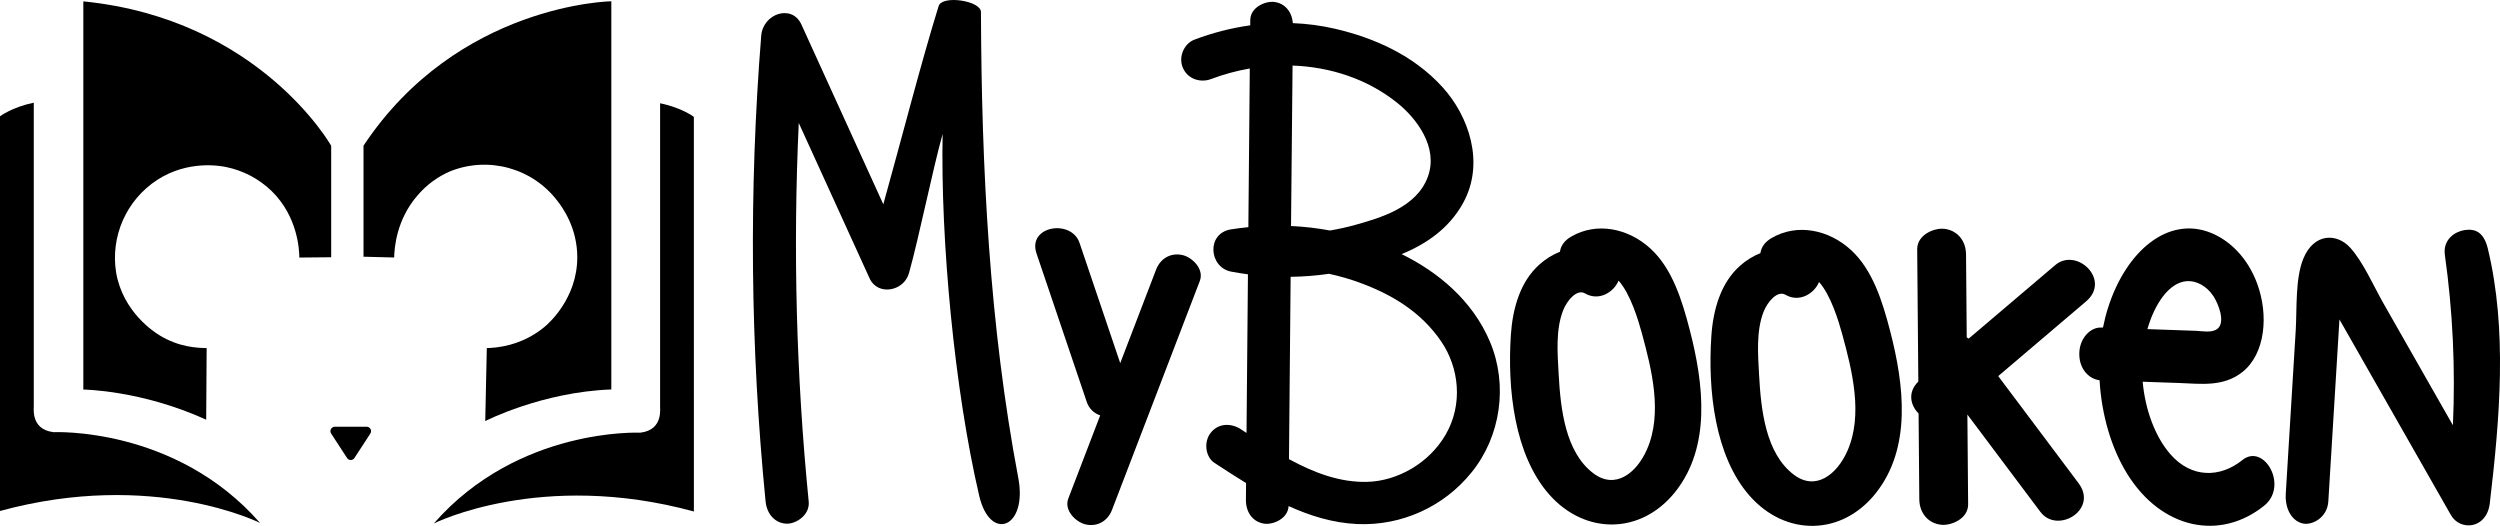
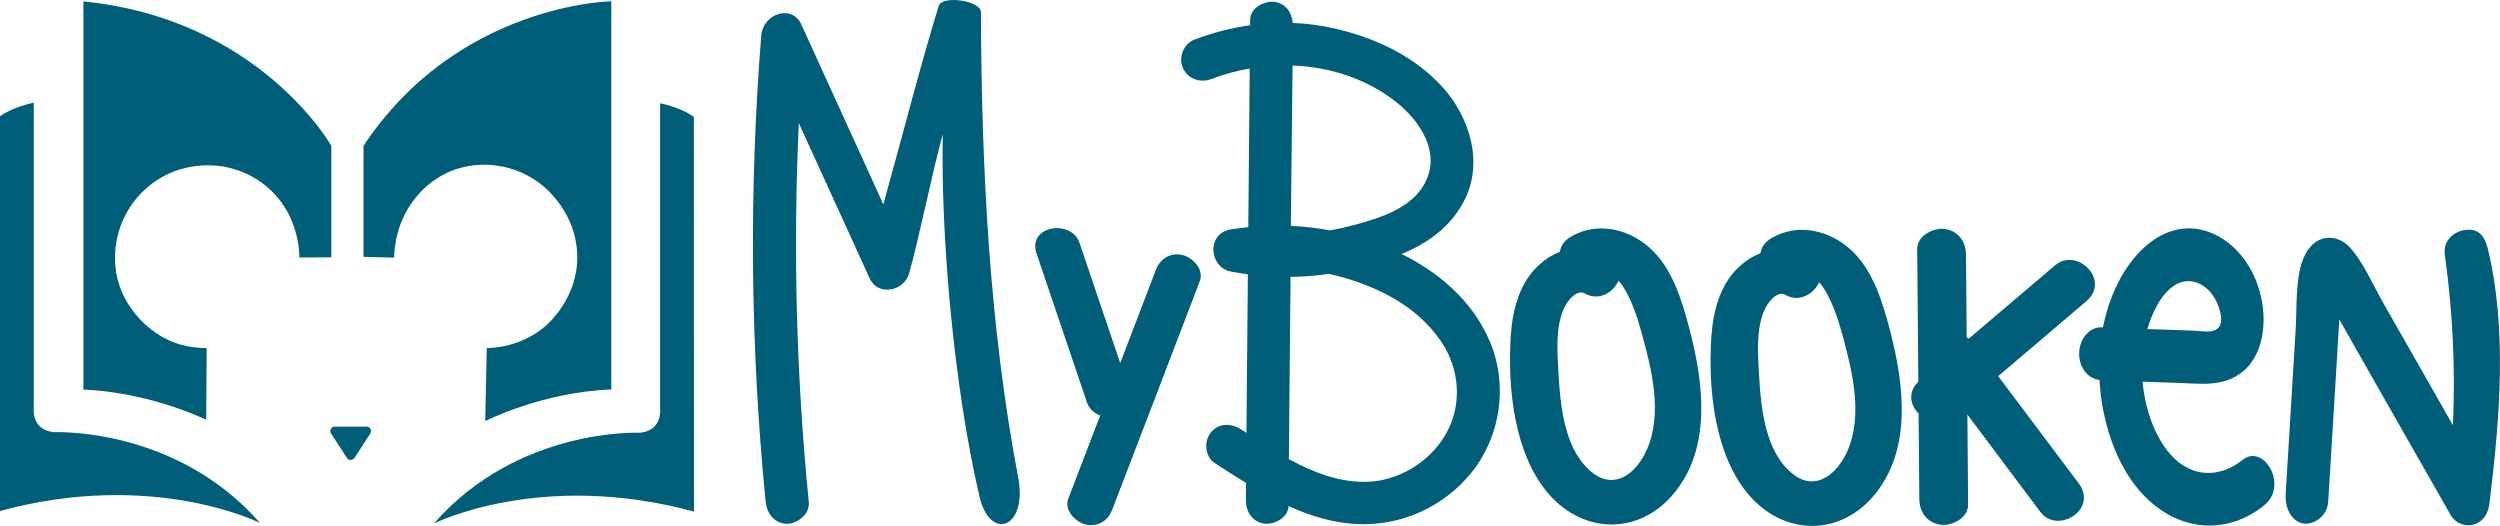
- <svg xmlns="http://www.w3.org/2000/svg" viewBox="0 0 1762.57 370.76">
-   <g id="Layer_4" data-name="Layer 4">
-     <path d="M229.7,571.64c-6.67-.12-19.53-.55-33.42-9.12-3.55-2.18-25.57-16.27-30.4-44.06a65.61,65.61,0,0,1,28.88-65.34c21.89-14.2,44.61-9.94,48.62-9.12a64.73,64.73,0,0,1,31.91,16.72c18.85,18.26,19.69,42,19.75,47.1l22.46-.21V429S267,339.58,142.75,327.21V600.89s40.69.33,86.62,21.25Z" transform="translate(-84 -326.24)" />
-     <path d="M401.41,447a62.62,62.62,0,0,0-22.79,16.72c-15.27,17.35-16.57,37.56-16.72,44.06l-21.61-.55V428.93C406.81,328.77,515,327.13,515,327.13V600.81c-49,1.81-88.89,22.29-88.89,22.29l1.1-51.46c5.8-.1,24.41-1.17,41-15.19,2.54-2.15,22.69-19.75,22.79-48.63.07-21.06-10.57-35.44-13.68-39.51a64.78,64.78,0,0,0-76-21.27Z" transform="translate(-84 -326.24)" />
-     <path d="M333.88,649.16l11.23-17.27a3.1,3.1,0,0,0-2.59-4.79H320.05a3.1,3.1,0,0,0-2.6,4.79l11.24,17.27A3.1,3.1,0,0,0,333.88,649.16Z" transform="translate(-84 -326.24)" />
-     <path d="M84,408.25s8.27-6.37,23.81-9.62v213c.33,1.08-3,17.35,14,19.31,0,0,85.94-4.13,145.53,64,0,0-75.3-37.94-183.35-8.44Z" transform="translate(-84 -326.24)" />
-     <path d="M573.19,408.64s-8.27-6.37-23.8-9.62V612c-.34,1.07,3,17.34-14,19.3,0,0-85.93-4.13-145.53,64,0,0,75.3-37.94,183.35-8.44Z" transform="translate(-84 -326.24)" />
+ <svg xmlns="http://www.w3.org/2000/svg" version="1.1" id="Livello_1" x="0px" y="0px" viewBox="0 0 1762.6 370.8" style="enable-background:new 0 0 1762.6 370.8;" xml:space="preserve">
+   <style type="text/css">
+ 	.st0{fill:#005E79;}
+ </style>
+   <g id="Layer_4">
+     <path class="st0" d="M145.7,245.4c-6.7-0.1-19.5-0.5-33.4-9.1c-3.6-2.2-25.6-16.3-30.4-44.1c-4.1-25.6,7.2-51.2,28.9-65.3   c21.9-14.2,44.6-9.9,48.6-9.1c12,2.4,23.1,8.2,31.9,16.7c18.9,18.3,19.7,42,19.8,47.1l22.5-0.2v-78.6c0,0-50.5-89.4-174.8-101.8   v273.7c0,0,40.7,0.3,86.6,21.2L145.7,245.4z" />
+     <path class="st0" d="M317.4,120.8c-8.8,3.8-16.6,9.5-22.8,16.7c-15.3,17.4-16.6,37.6-16.7,44.1l-21.6-0.5v-78.3   C322.8,2.5,431,0.9,431,0.9v273.7c-49,1.8-88.9,22.3-88.9,22.3l1.1-51.5c5.8-0.1,24.4-1.2,41-15.2c2.5-2.2,22.7-19.8,22.8-48.6   c0.1-21.1-10.6-35.4-13.7-39.5C375.7,118.6,344.5,109.9,317.4,120.8L317.4,120.8z" />
+     <path class="st0" d="M249.9,322.9l11.2-17.3c0.9-1.4,0.5-3.4-0.9-4.3c-0.5-0.3-1.1-0.5-1.7-0.5H236c-1.7,0-3.1,1.4-3.1,3.1   c0,0.6,0.2,1.2,0.5,1.7l11.2,17.3c0.9,1.4,2.9,1.8,4.3,0.9C249.3,323.6,249.6,323.3,249.9,322.9z" />
+     <path class="st0" d="M0,82c0,0,8.3-6.4,23.8-9.6v213c0.3,1.1-3,17.3,14,19.3c0,0,85.9-4.1,145.5,64c0,0-75.3-37.9-183.4-8.4L0,82z" />
+     <path class="st0" d="M489.2,82.4c0,0-8.3-6.4-23.8-9.6v213c-0.3,1.1,3,17.3-14,19.3c0,0-85.9-4.1-145.5,64c0,0,75.3-37.9,183.4-8.4   L489.2,82.4z" />
  </g>
-   <g id="Layer_6" data-name="Layer 6">
-     <path d="M801.91,663.13C781.55,555.6,776,445.07,775.6,334.71c0-7.95-27.36-12.18-29.84-4.17-12.34,39.74-26,93.16-39,139.75L649,343.5c-6.65-14.58-27.07-7.72-28.32,7.92a1842.86,1842.86,0,0,0,3.08,328.35c1,9.65,7.44,15.69,15.2,15.69,6.27,0,16.16-6,15.19-15.69a1842.51,1842.51,0,0,1-7-266.84l49.95,109.58c5.69,12.49,24.15,9.24,27.77-3.75,7.26-26,16.45-72.05,23.71-98.08-1.52,74.79,8.3,180.24,25.83,255.27C782.05,708.47,808.64,698.67,801.91,663.13Z" transform="translate(-84 -326.24)" />
-     <path d="M918.13,506.18c-8-2.06-15.81,1.69-19.08,10.22l-25.26,65.86-28.68-84.77c-5.75-17-36.94-12.07-30.33,7.47l35.49,104.87a14.79,14.79,0,0,0,9.4,9.26L837.2,677.67c-3.24,8.46,5.32,16.52,11.76,18.18,8,2.06,15.81-1.7,19.08-10.23Q899,605,929.89,524.35C933.13,515.89,924.57,507.84,918.13,506.18Z" transform="translate(-84 -326.24)" />
-     <path d="M1134.51,567.28c-12.41-29.47-37.1-49.51-62.3-61.86,17.13-7.12,33.27-17.82,43.32-36.06,15.65-28.4,3.8-61.45-14.38-81.52-20.6-22.74-48.4-34.95-76.08-41.36a158.82,158.82,0,0,0-29.6-3.93c-.63-8.24-5.76-14-13-14.93-6.06-.81-17,3.57-17,12.91l0,3.56A181.78,181.78,0,0,0,926,354.24c-7,2.65-11.38,11.86-8.1,19.68,3.48,8.29,12.67,10.81,19.9,8.07a148.27,148.27,0,0,1,27.33-7.46q-.51,55.94-1,111.87c-4.09.41-8.17.9-12.24,1.55-17.52,2.78-15.62,26.81.14,29.8q5.87,1.11,11.8,1.89l-1,111.83-4-2.62c-6.47-4.23-15.66-4.66-21.32,2.62-5.06,6.53-3.55,17,2.71,21.11,7.31,4.78,14.74,9.61,22.29,14.23,0,3.92-.07,7.84-.1,11.76-.09,9.29,5.27,15.86,13.09,16.9,6,.79,16.54-3.44,17-12.43,15.42,7,31.45,11.89,48.29,12.66a97.91,97.91,0,0,0,80.68-36.4C1142.13,633.88,1147.28,597.6,1134.51,567.28ZM995.29,372.46c26.6,1,52.77,9.36,73.93,26.4,13.12,10.56,29.16,30.93,21.45,52.05-8,21.76-33.82,29-51,33.84a175.71,175.71,0,0,1-18,4,201,201,0,0,0-27.46-3.16Zm108.06,260c-12,20.85-34.58,32.83-55,33.49-19.46.64-38-6.43-55.58-16q.59-64.27,1.16-128.54a208.72,208.72,0,0,0,27.06-2.13,162.44,162.44,0,0,1,21.54,6.22c21.94,8,43.11,20.2,57.62,41.56C1112.75,585.58,1115.54,611.28,1103.35,632.43Z" transform="translate(-84 -326.24)" />
-     <path d="M1275.32,558.86c-5.42-20.91-12.33-43.4-27.83-57.5s-37.63-18.85-55.78-8.3c-5,2.88-7.35,6.71-7.9,10.66a48.41,48.41,0,0,0-14.33,8.88c-13.59,12-19,30.79-20.28,49.74-2.53,37.89,2.4,84.53,27,112.48,25.3,28.73,64.91,28.4,88.94-1.86C1290.48,641.07,1285.16,596.84,1275.32,558.86Zm-30.21,84.35c-7.41,16.81-22.44,28.35-37.77,16.71-19.81-15-23.13-45.51-24.47-70.33-.79-14.53-2.15-30.81,3.16-44.49,2.69-6.94,9.7-15.34,15.44-12,9.63,5.6,20.17-.58,23.67-9,8.49,9.44,14,28.26,16.35,36.81C1248.47,586.48,1256.38,617.68,1245.11,643.21Z" transform="translate(-84 -326.24)" />
-     <path d="M1549.47,666.94,1492.8,591.4l62-52.72c17.75-15.09-6.72-38.37-21.82-25.53l-61,51.81a12.81,12.81,0,0,0-1.38-.88q-.24-29.26-.49-58.52c-.09-10.06-6.59-17.08-15.43-18-7-.77-19,4.18-19,14.3q.39,46.68.79,93.38c-7.68,7.53-5.63,16.74.19,22.53q.24,30.22.5,60.44c.09,10.06,6.59,17.08,15.43,18,7,.77,19-4.18,19-14.3l-.53-63.41,51.51,68.67C1534.56,703,1563.46,685.6,1549.47,666.94Z" transform="translate(-84 -326.24)" />
-     <path d="M1665,650.55c-15.86,12.77-36.08,12.82-50.76-4-10.76-12.31-17.81-31.26-19.59-51.18l25.86.9c14.81.51,31.09,3,44.61-7.87,16-12.88,18.48-40,10.19-62.37-6.7-18.09-19.26-30.26-32.53-35.62-30-12.12-59.7,12.46-72.56,52.85a125,125,0,0,0-3.55,13.92l-1.52,0c-7.06-.24-15.19,7.26-15.19,18.61s7.48,17.77,14.29,18.52c1.38,24.28,8.3,48,19.53,66.08,24.12,38.88,65.39,47.44,96.56,22.34C1697.71,668.71,1680.08,638.43,1665,650.55Zm-39.11-126.1c6.62-.41,13.79,3.34,18.59,10.54,3.5,5.24,8.87,18.63,2.73,23.17-4.06,3-10.77,1.45-15,1.31l-21.85-.76-12.37-.44C1603,540.8,1613.1,525.25,1625.92,524.45Z" transform="translate(-84 -326.24)" />
-     <path d="M1838,501.56c-2.76-11.43-8.63-14.29-16.42-13.11-6.55,1-15.44,6.47-13.87,17.62a651.84,651.84,0,0,1,5.66,120q-12.36-21.71-24.73-43.4l-24.06-42.24c-7.35-12.9-14.31-29.15-23.46-39.4-9.51-10.65-25.67-10.49-33.1,7.3-5.92,14.18-4.54,35.51-5.48,51l-7,114.85c-.71,11.52,4.83,19.81,12.43,21.21,6.25,1.14,16.86-4.12,17.57-15.71q2.49-40.86,5-81.72l2.43-39.75.42-6.74,8.23,14.45,23.14,40.61,47.21,82.85c6.4,11.25,25.21,10.16,27.41-8.35C1846.5,620.72,1851.75,558.63,1838,501.56Z" transform="translate(-84 -326.24)" />
-     <path d="M1416.66,559.84c-5.42-20.91-12.34-43.41-27.83-57.5s-37.63-18.85-55.78-8.31c-5,2.89-7.35,6.72-7.91,10.66a48.91,48.91,0,0,0-14.33,8.89c-13.59,12-19,30.79-20.27,49.74-2.53,37.89,2.39,84.53,27,112.48,25.31,28.73,64.91,28.4,88.94-1.86C1431.81,642.05,1426.5,597.82,1416.66,559.84Zm-30.21,84.35C1379,661,1364,672.54,1348.68,660.9c-19.82-15-23.13-45.52-24.48-70.34-.78-14.52-2.14-30.8,3.17-44.49,2.69-6.93,9.7-15.34,15.44-12,9.62,5.6,20.17-.59,23.66-9,8.49,9.44,14,28.26,16.36,36.81C1389.81,587.46,1397.72,618.66,1386.45,644.19Z" transform="translate(-84 -326.24)" />
+   <g id="Layer_6">
+     <path class="st0" d="M717.9,336.9C697.5,229.4,692,118.8,691.6,8.5c0-8-27.4-12.2-29.8-4.2c-12.3,39.7-26,93.2-39,139.8L565,17.3   c-6.7-14.6-27.1-7.7-28.3,7.9c-8.7,109.3-7.7,219.2,3.1,328.4c1,9.7,7.4,15.7,15.2,15.7c6.3,0,16.2-6,15.2-15.7   c-8.8-88.7-11.1-177.8-7-266.8l50,109.6c5.7,12.5,24.2,9.2,27.8-3.8c7.3-26,16.5-72,23.7-98.1c-1.5,74.8,8.3,180.2,25.8,255.3   C698,382.2,724.6,372.4,717.9,336.9z" />
+     <path class="st0" d="M834.1,179.9c-8-2.1-15.8,1.7-19.1,10.2L789.8,256l-28.7-84.8c-5.8-17-36.9-12.1-30.3,7.5l35.5,104.9   c1.5,4.4,5,7.8,9.4,9.3l-22.5,58.6c-3.2,8.5,5.3,16.5,11.8,18.2c8,2.1,15.8-1.7,19.1-10.2c20.6-53.7,41.3-107.5,61.8-161.3   C849.1,189.7,840.6,181.6,834.1,179.9z" />
+     <path class="st0" d="M1050.5,241c-12.4-29.5-37.1-49.5-62.3-61.9c17.1-7.1,33.3-17.8,43.3-36.1c15.7-28.4,3.8-61.5-14.4-81.5   c-20.6-22.7-48.4-35-76.1-41.4c-9.7-2.2-19.6-3.6-29.6-3.9c-0.6-8.2-5.8-14-13-14.9c-6.1-0.8-17,3.6-17,12.9v3.6   C868,19.7,854.7,23.1,842,28c-7,2.6-11.4,11.9-8.1,19.7c3.5,8.3,12.7,10.8,19.9,8.1c8.9-3.4,18-5.9,27.3-7.5   c-0.3,37.3-0.7,74.6-1,111.9c-4.1,0.4-8.2,0.9-12.2,1.5c-17.5,2.8-15.6,26.8,0.1,29.8c3.9,0.7,7.8,1.4,11.8,1.9l-1,111.8l-4-2.6   c-6.5-4.2-15.7-4.7-21.3,2.6c-5.1,6.5-3.5,17,2.7,21.1c7.3,4.8,14.7,9.6,22.3,14.2c0,3.9-0.1,7.8-0.1,11.8   c-0.1,9.3,5.3,15.9,13.1,16.9c6,0.8,16.5-3.4,17-12.4c15.4,7,31.5,11.9,48.3,12.7c31.2,1.4,61.1-12.1,80.7-36.4   C1058.1,307.6,1063.3,271.4,1050.5,241z M911.3,46.2c26.6,1,52.8,9.4,73.9,26.4c13.1,10.6,29.2,30.9,21.4,52   c-8,21.8-33.8,29-51,33.8c-5.9,1.6-11.9,3-18,4c-9.1-1.7-18.2-2.7-27.5-3.2L911.3,46.2z M1019.3,306.2c-12,20.8-34.6,32.8-55,33.5   c-19.5,0.6-38-6.4-55.6-16c0.4-42.8,0.8-85.7,1.2-128.5c9.1-0.1,18.1-0.8,27.1-2.1c7.3,1.6,14.5,3.7,21.5,6.2   c21.9,8,43.1,20.2,57.6,41.6C1028.8,259.3,1031.5,285,1019.3,306.2L1019.3,306.2z" />
+     <path class="st0" d="M1191.3,232.6c-5.4-20.9-12.3-43.4-27.8-57.5s-37.6-18.9-55.8-8.3c-5,2.9-7.3,6.7-7.9,10.7   c-5.3,2.1-10.1,5.1-14.3,8.9c-13.6,12-19,30.8-20.3,49.7c-2.5,37.9,2.4,84.5,27,112.5c25.3,28.7,64.9,28.4,88.9-1.9   C1206.5,314.8,1201.2,270.6,1191.3,232.6z M1161.1,317c-7.4,16.8-22.4,28.3-37.8,16.7c-19.8-15-23.1-45.5-24.5-70.3   c-0.8-14.5-2.2-30.8,3.2-44.5c2.7-6.9,9.7-15.3,15.4-12c9.6,5.6,20.2-0.6,23.7-9c8.5,9.4,14,28.3,16.3,36.8   C1164.5,260.2,1172.4,291.4,1161.1,317L1161.1,317z" />
+     <path class="st0" d="M1465.5,340.7l-56.7-75.5l62-52.7c17.8-15.1-6.7-38.4-21.8-25.5l-61,51.8c-0.4-0.3-0.9-0.6-1.4-0.9   c-0.2-19.5-0.3-39-0.5-58.5c-0.1-10.1-6.6-17.1-15.4-18c-7-0.8-19,4.2-19,14.3c0.3,31.1,0.5,62.2,0.8,93.4   c-7.7,7.5-5.6,16.7,0.2,22.5c0.2,20.1,0.3,40.3,0.5,60.4c0.1,10.1,6.6,17.1,15.4,18c7,0.8,19-4.2,19-14.3l-0.5-63.4l51.5,68.7   C1450.6,376.8,1479.5,359.4,1465.5,340.7z" />
+     <path class="st0" d="M1581,324.3c-15.9,12.8-36.1,12.8-50.8-4c-10.8-12.3-17.8-31.3-19.6-51.2l25.9,0.9c14.8,0.5,31.1,3,44.6-7.9   c16-12.9,18.5-40,10.2-62.4c-6.7-18.1-19.3-30.3-32.5-35.6c-30-12.1-59.7,12.5-72.6,52.8c-1.4,4.6-2.6,9.2-3.6,13.9h-1.5   c-7.1-0.2-15.2,7.3-15.2,18.6s7.5,17.8,14.3,18.5c1.4,24.3,8.3,48,19.5,66.1c24.1,38.9,65.4,47.4,96.6,22.3   C1613.7,342.5,1596.1,312.2,1581,324.3z M1541.9,198.2c6.6-0.4,13.8,3.3,18.6,10.5c3.5,5.2,8.9,18.6,2.7,23.2   c-4.1,3-10.8,1.5-15,1.3l-21.8-0.8L1514,232C1519,214.6,1529.1,199,1541.9,198.2L1541.9,198.2z" />
+     <path class="st0" d="M1754,175.3c-2.8-11.4-8.6-14.3-16.4-13.1c-6.6,1-15.4,6.5-13.9,17.6c5.6,39.7,7.5,79.9,5.7,120   c-8.2-14.5-16.5-28.9-24.7-43.4l-24.1-42.2c-7.3-12.9-14.3-29.1-23.5-39.4c-9.5-10.6-25.7-10.5-33.1,7.3c-5.9,14.2-4.5,35.5-5.5,51   l-7,114.8c-0.7,11.5,4.8,19.8,12.4,21.2c6.2,1.1,16.9-4.1,17.6-15.7c1.7-27.2,3.3-54.5,5-81.7l2.4-39.8l0.4-6.7l8.2,14.5l23.1,40.6   l47.2,82.8c6.4,11.2,25.2,10.2,27.4-8.3C1762.5,294.5,1767.8,232.4,1754,175.3z" />
+     <path class="st0" d="M1332.7,233.6c-5.4-20.9-12.3-43.4-27.8-57.5s-37.6-18.9-55.8-8.3c-5,2.9-7.3,6.7-7.9,10.7   c-5.3,2.1-10.1,5.1-14.3,8.9c-13.6,12-19,30.8-20.3,49.7c-2.5,37.9,2.4,84.5,27,112.5c25.3,28.7,64.9,28.4,88.9-1.9   C1347.8,315.8,1342.5,271.6,1332.7,233.6z M1302.5,318c-7.5,16.8-22.5,28.3-37.8,16.7c-19.8-15-23.1-45.5-24.5-70.3   c-0.8-14.5-2.1-30.8,3.2-44.5c2.7-6.9,9.7-15.3,15.4-12c9.6,5.6,20.2-0.6,23.7-9c8.5,9.4,14,28.3,16.4,36.8   C1305.8,261.2,1313.7,292.4,1302.5,318L1302.5,318z" />
  </g>
</svg>
